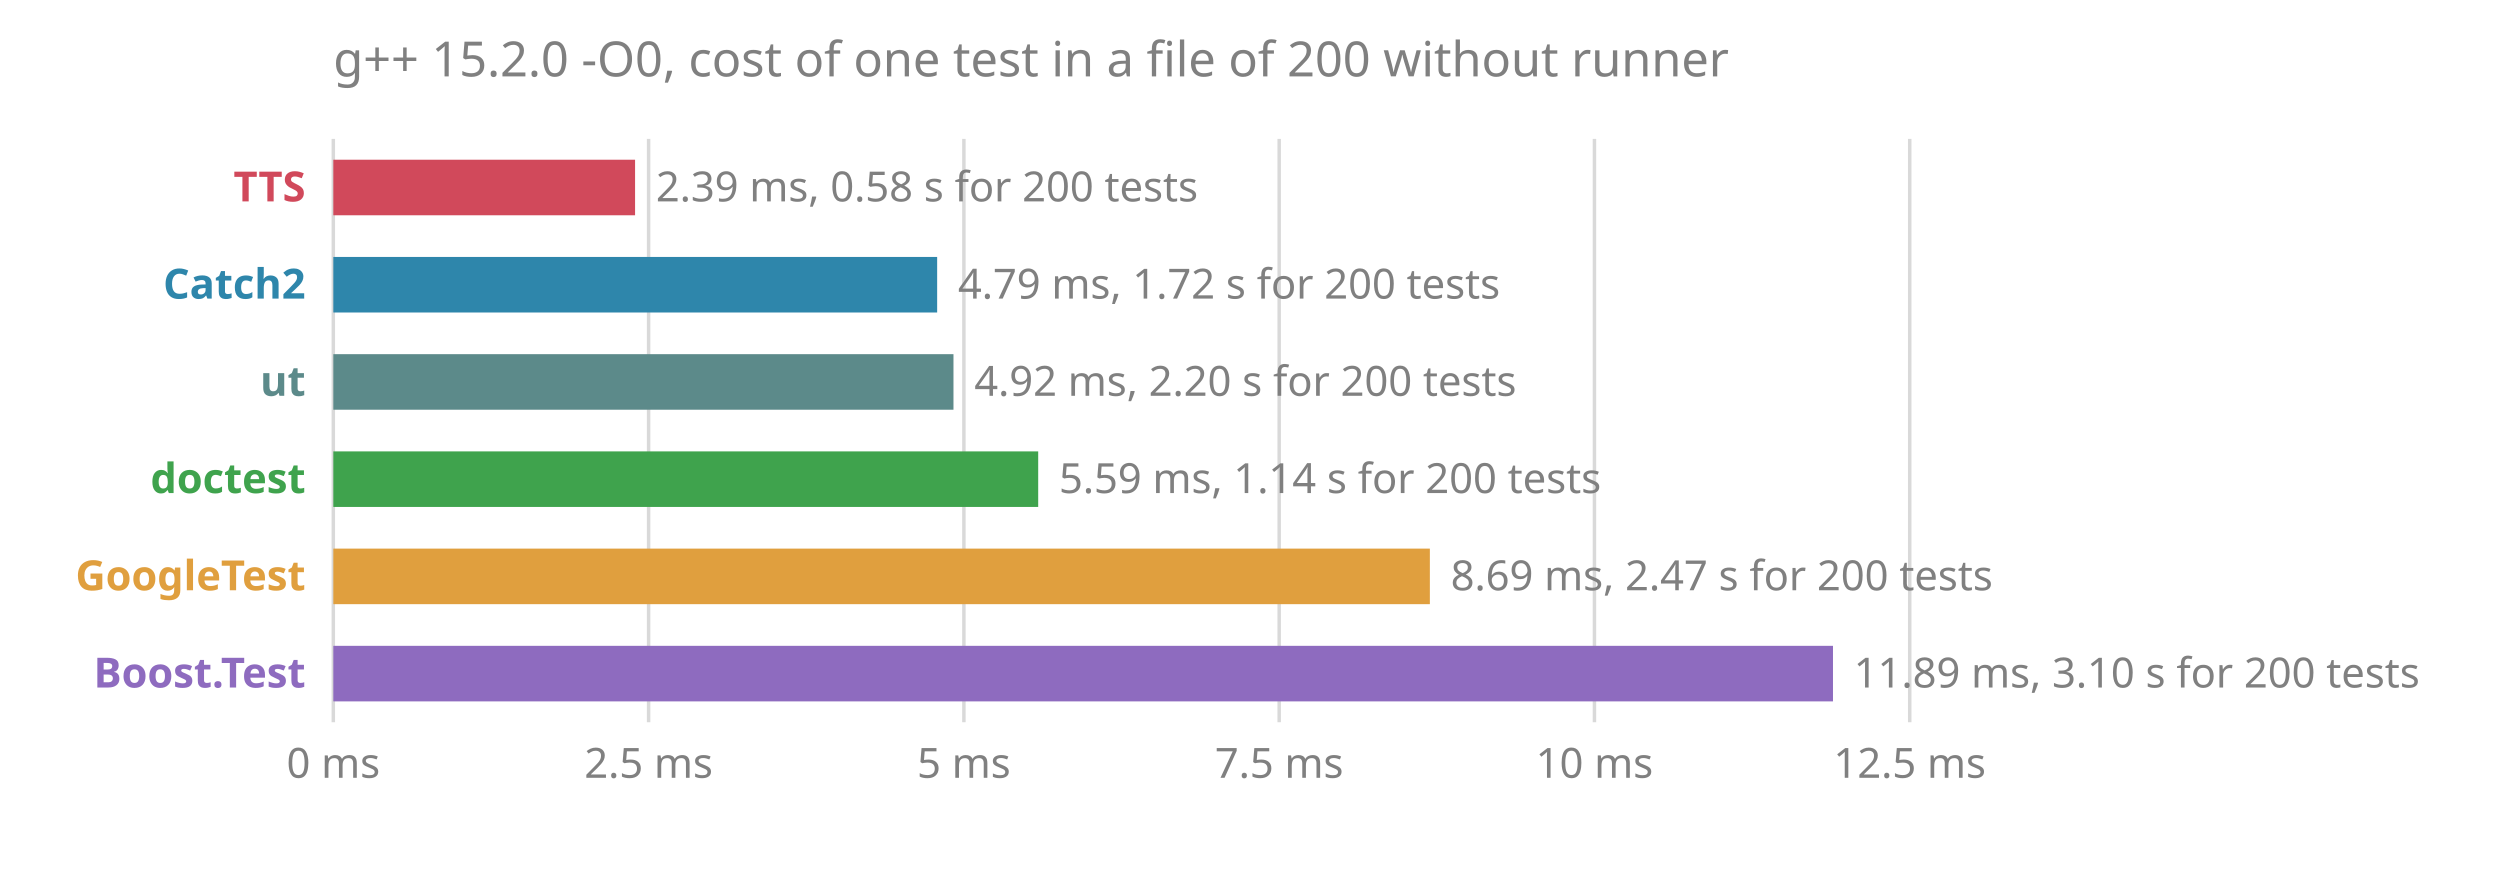
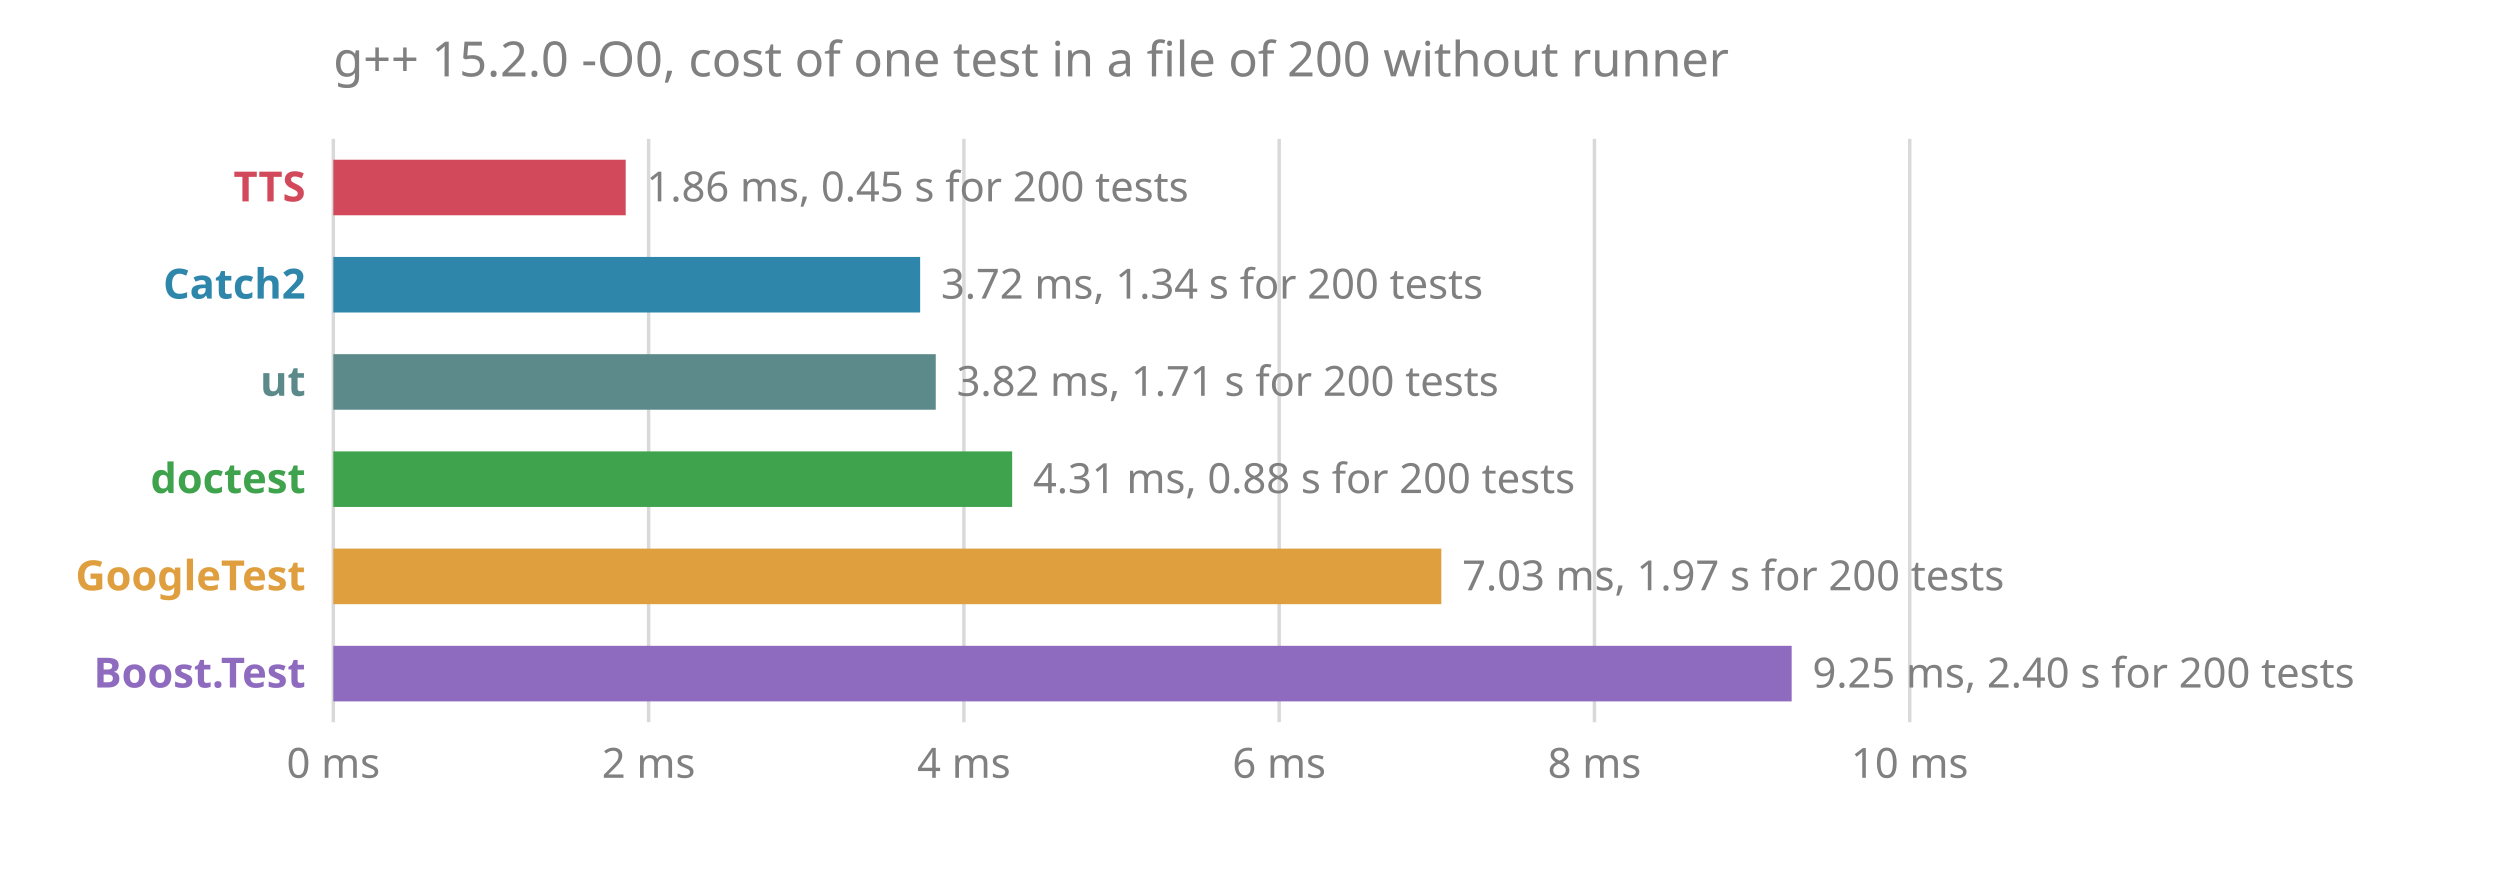
<svg xmlns="http://www.w3.org/2000/svg" viewBox="0 0 720 252" font-family="sans-serif" font-size="12">
  <text x="96" y="22" fill="#808080" font-size="14">g++ 15.2.0 -O0, cost of one test in a file of 200 without runner</text>
  <line x1="96.0" x2="96.0" y1="40" y2="208" stroke="#808080" stroke-opacity="0.3" />
  <text x="96.0" y="224" fill="#808080" text-anchor="middle">0 ms</text>
  <line x1="186.8" x2="186.8" y1="40" y2="208" stroke="#808080" stroke-opacity="0.3" />
-   <text x="186.8" y="224" fill="#808080" text-anchor="middle">2.5 ms</text>
+   <text x="186.8" y="224" fill="#808080" text-anchor="middle">2 ms</text>
  <line x1="277.6" x2="277.6" y1="40" y2="208" stroke="#808080" stroke-opacity="0.3" />
-   <text x="277.6" y="224" fill="#808080" text-anchor="middle">5 ms</text>
+   <text x="277.6" y="224" fill="#808080" text-anchor="middle">4 ms</text>
  <line x1="368.4" x2="368.4" y1="40" y2="208" stroke="#808080" stroke-opacity="0.3" />
-   <text x="368.4" y="224" fill="#808080" text-anchor="middle">7.5 ms</text>
+   <text x="368.4" y="224" fill="#808080" text-anchor="middle">6 ms</text>
  <line x1="459.2" x2="459.2" y1="40" y2="208" stroke="#808080" stroke-opacity="0.3" />
-   <text x="459.2" y="224" fill="#808080" text-anchor="middle">10 ms</text>
+   <text x="459.2" y="224" fill="#808080" text-anchor="middle">8 ms</text>
  <line x1="550.0" x2="550.0" y1="40" y2="208" stroke="#808080" stroke-opacity="0.3" />
-   <text x="550.0" y="224" fill="#808080" text-anchor="middle">12.5 ms</text>
+   <text x="550.0" y="224" fill="#808080" text-anchor="middle">10 ms</text>
  <text x="88" y="58" fill="#d1495b" font-weight="bold" text-anchor="end">TTS</text>
-   <rect x="96" y="46" width="86.9" height="16" fill="#d1495b" />
-   <text x="188.9" y="58" fill="#808080">2.39 ms, 0.58 s for 200 tests</text>
+   <rect x="96" y="46" width="84.2" height="16" fill="#d1495b" />
+   <text x="186.2" y="58" fill="#808080">1.86 ms, 0.45 s for 200 tests</text>
  <text x="88" y="86" fill="#2e86ab" font-weight="bold" text-anchor="end">Catch2</text>
-   <rect x="96" y="74" width="173.9" height="16" fill="#2e86ab" />
-   <text x="275.9" y="86" fill="#808080">4.79 ms, 1.72 s for 200 tests</text>
+   <rect x="96" y="74" width="169.0" height="16" fill="#2e86ab" />
+   <text x="271.0" y="86" fill="#808080">3.72 ms, 1.34 s for 200 tests</text>
  <text x="88" y="114" fill="#5c8a8a" font-weight="bold" text-anchor="end">ut</text>
-   <rect x="96" y="102" width="178.6" height="16" fill="#5c8a8a" />
-   <text x="280.6" y="114" fill="#808080">4.92 ms, 2.20 s for 200 tests</text>
+   <rect x="96" y="102" width="173.5" height="16" fill="#5c8a8a" />
+   <text x="275.5" y="114" fill="#808080">3.82 ms, 1.71 s for 200 tests</text>
  <text x="88" y="142" fill="#3fa34d" font-weight="bold" text-anchor="end">doctest</text>
-   <rect x="96" y="130" width="203.0" height="16" fill="#3fa34d" />
-   <text x="305.0" y="142" fill="#808080">5.59 ms, 1.14 s for 200 tests</text>
+   <rect x="96" y="130" width="195.5" height="16" fill="#3fa34d" />
+   <text x="297.5" y="142" fill="#808080">4.31 ms, 0.88 s for 200 tests</text>
  <text x="88" y="170" fill="#e09f3e" font-weight="bold" text-anchor="end">GoogleTest</text>
-   <rect x="96" y="158" width="315.8" height="16" fill="#e09f3e" />
-   <text x="417.8" y="170" fill="#808080">8.69 ms, 2.47 s for 200 tests</text>
+   <rect x="96" y="158" width="319.1" height="16" fill="#e09f3e" />
+   <text x="421.1" y="170" fill="#808080">7.03 ms, 1.97 s for 200 tests</text>
  <text x="88" y="198" fill="#8e6bbf" font-weight="bold" text-anchor="end">Boost.Test</text>
-   <rect x="96" y="186" width="431.9" height="16" fill="#8e6bbf" />
-   <text x="533.9" y="198" fill="#808080">11.89 ms, 3.10 s for 200 tests</text>
+   <rect x="96" y="186" width="420.0" height="16" fill="#8e6bbf" />
+   <text x="522.0" y="198" fill="#808080">9.25 ms, 2.40 s for 200 tests</text>
</svg>
